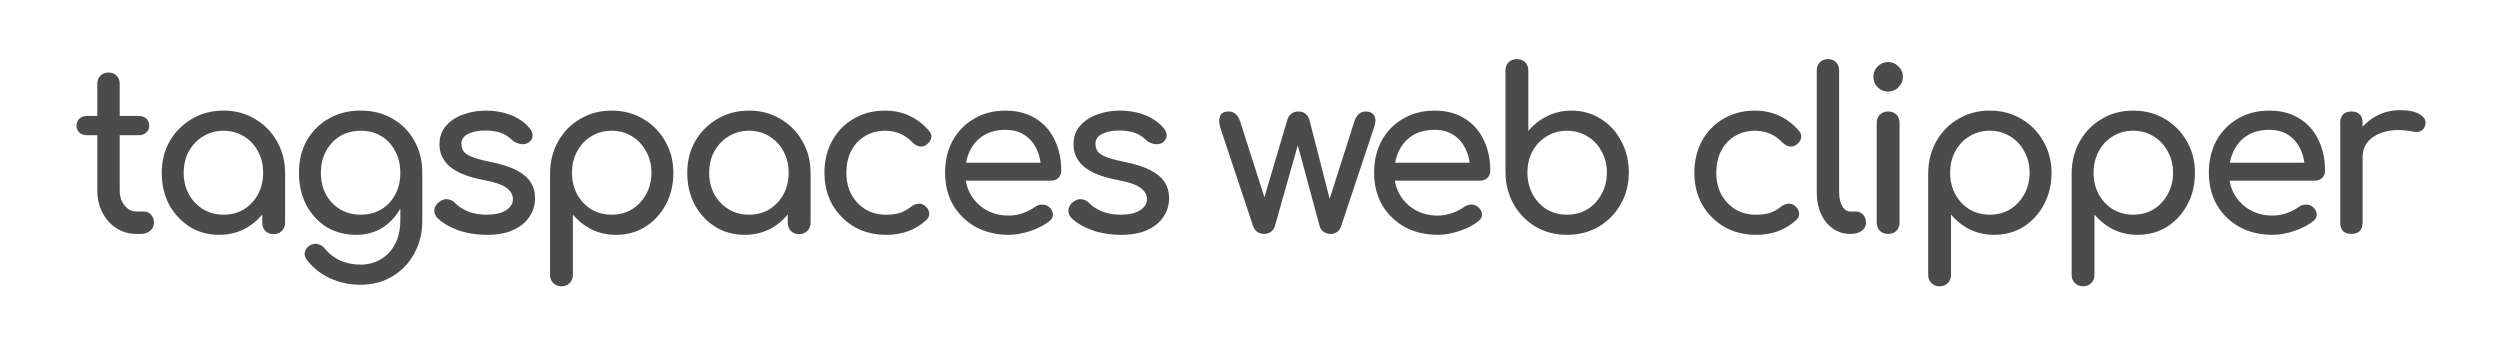
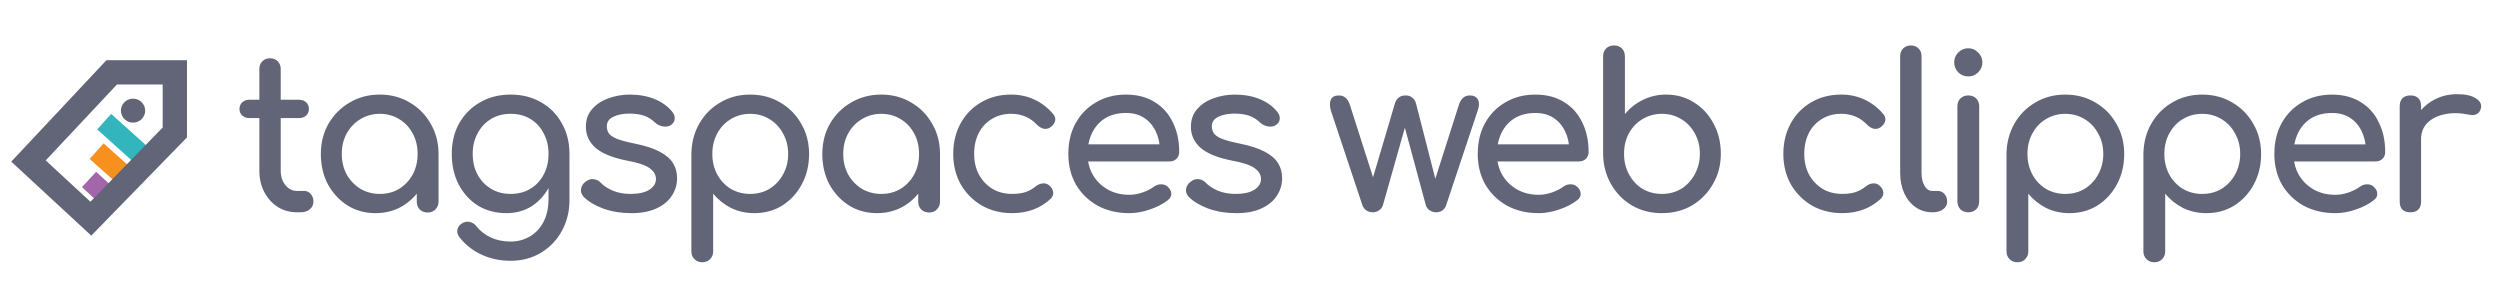
- <svg xmlns="http://www.w3.org/2000/svg" id="svg1375" version="1.1" viewBox="0 0 208 29" height="29mm" width="208mm">
-   <defs id="defs1369" />
-   <g transform="translate(0,-268)" id="layer1">
-     <g id="text5331-5-2-57-2-3" style="font-style:normal;font-weight:normal;font-size:3.175px;line-height:0%;font-family:sans-serif;letter-spacing:0px;word-spacing:0px;fill:#000000;fill-opacity:1;stroke:none;stroke-width:0.265px;stroke-linecap:butt;stroke-linejoin:miter;stroke-opacity:1" aria-label="TagSpaces Web Clipper">
-       <path style="font-weight:bold;font-size:42.667px;font-family:Comfortaa;-inkscape-font-specification:'Comfortaa Bold';letter-spacing:-2.65px;opacity:0.705;stroke-width:0.546;paint-order:markers stroke fill" d="m 11.374,287.463 q -0.931,0 -1.676,-0.466 -0.745,-0.484 -1.173,-1.304 -0.428,-0.819 -0.428,-1.844 v -8.884 q 0,-0.41 0.261,-0.67 0.261,-0.261 0.67,-0.261 0.41,0 0.67,0.261 0.261,0.261 0.261,0.67 v 8.884 q 0,0.745 0.41,1.248 0.41,0.503 1.006,0.503 h 0.633 q 0.335,0 0.559,0.261 0.242,0.261 0.242,0.671 0,0.41 -0.317,0.67 -0.298,0.261 -0.782,0.261 z m -4.135,-8.213 q -0.391,0 -0.633,-0.223 -0.242,-0.223 -0.242,-0.559 0,-0.373 0.242,-0.596 0.242,-0.224 0.633,-0.224 h 4.302 q 0.391,0 0.633,0.224 0.242,0.223 0.242,0.596 0,0.335 -0.242,0.559 -0.242,0.223 -0.633,0.223 z m 10.986,8.288 q -1.36,0 -2.44,-0.67 -1.08,-0.689 -1.713,-1.844 -0.615,-1.173 -0.615,-2.645 0,-1.471 0.67,-2.645 0.689,-1.173 1.844,-1.844 1.173,-0.689 2.626,-0.689 1.453,0 2.607,0.689 1.155,0.67 1.825,1.844 0.689,1.173 0.689,2.645 H 22.993 q 0,1.471 -0.633,2.645 -0.615,1.155 -1.695,1.844 -1.08,0.67 -2.44,0.67 z m 0.373,-1.676 q 0.95,0 1.695,-0.447 0.745,-0.466 1.173,-1.248 0.428,-0.801 0.428,-1.788 0,-1.006 -0.428,-1.788 -0.428,-0.801 -1.173,-1.248 -0.745,-0.466 -1.695,-0.466 -0.931,0 -1.695,0.466 -0.745,0.447 -1.192,1.248 -0.428,0.782 -0.428,1.788 0,0.987 0.428,1.788 0.447,0.782 1.192,1.248 0.764,0.447 1.695,0.447 z m 4.172,1.62 q -0.41,0 -0.689,-0.261 -0.261,-0.279 -0.261,-0.689 v -2.85 l 0.354,-1.974 1.546,0.67 v 4.153 q 0,0.41 -0.279,0.689 -0.261,0.261 -0.67,0.261 z m 6.87,0.056 q -1.397,0 -2.477,-0.652 -1.062,-0.67 -1.676,-1.825 -0.615,-1.173 -0.615,-2.682 0,-1.527 0.652,-2.682 0.67,-1.173 1.825,-1.825 1.155,-0.67 2.663,-0.67 1.49,0 2.645,0.67 1.155,0.652 1.807,1.825 0.67,1.155 0.67,2.682 h -1.099 q 0,1.509 -0.577,2.682 -0.559,1.155 -1.546,1.825 -0.987,0.652 -2.272,0.652 z m 0.335,4.153 q -1.322,0 -2.477,-0.521 -1.155,-0.521 -1.956,-1.527 -0.242,-0.317 -0.186,-0.652 0.075,-0.335 0.372,-0.54 0.335,-0.223 0.689,-0.149 0.372,0.075 0.596,0.372 0.503,0.633 1.266,0.987 0.764,0.354 1.732,0.354 0.894,0 1.639,-0.428 0.764,-0.428 1.211,-1.266 0.447,-0.838 0.447,-2.049 v -2.645 l 0.615,-1.639 1.211,0.391 v 4.023 q 0,1.471 -0.652,2.663 -0.652,1.211 -1.825,1.918 -1.155,0.708 -2.682,0.708 z m 0.037,-5.829 q 0.968,0 1.713,-0.447 0.745,-0.447 1.155,-1.229 0.428,-0.782 0.428,-1.806 0,-1.024 -0.428,-1.807 -0.41,-0.801 -1.155,-1.248 -0.745,-0.447 -1.713,-0.447 -0.968,0 -1.713,0.447 -0.745,0.447 -1.173,1.248 -0.428,0.782 -0.428,1.807 0,1.024 0.428,1.806 0.428,0.782 1.173,1.229 0.745,0.447 1.713,0.447 z m 10.502,1.676 q -1.304,0 -2.421,-0.391 -1.099,-0.41 -1.713,-1.024 -0.279,-0.298 -0.242,-0.67 0.056,-0.391 0.372,-0.633 0.373,-0.298 0.726,-0.242 0.372,0.037 0.633,0.317 0.317,0.354 1.006,0.67 0.708,0.298 1.564,0.298 1.08,0 1.639,-0.354 0.577,-0.354 0.596,-0.913 0.019,-0.559 -0.54,-0.968 -0.54,-0.41 -1.993,-0.67 -1.881,-0.372 -2.738,-1.117 -0.838,-0.745 -0.838,-1.825 0,-0.95 0.559,-1.564 0.559,-0.633 1.434,-0.931 0.875,-0.317 1.825,-0.317 1.229,0 2.179,0.391 0.95,0.391 1.509,1.08 0.261,0.298 0.242,0.633 -0.019,0.317 -0.317,0.54 -0.298,0.205 -0.708,0.13 -0.41,-0.075 -0.689,-0.335 -0.466,-0.447 -1.006,-0.615 -0.54,-0.168 -1.248,-0.168 -0.819,0 -1.397,0.279 -0.559,0.279 -0.559,0.819 0,0.335 0.168,0.615 0.186,0.261 0.708,0.484 0.521,0.205 1.527,0.41 1.397,0.279 2.198,0.708 0.819,0.428 1.173,1.006 0.354,0.559 0.354,1.304 0,0.857 -0.466,1.546 -0.447,0.689 -1.341,1.099 -0.875,0.41 -2.198,0.41 z m 6.2,4.284 q -0.41,0 -0.689,-0.279 -0.261,-0.261 -0.261,-0.67 v -8.493 q 0.019,-1.471 0.689,-2.645 0.67,-1.173 1.825,-1.844 1.155,-0.689 2.607,-0.689 1.471,0 2.626,0.689 1.155,0.67 1.825,1.844 0.689,1.173 0.689,2.645 0,1.471 -0.633,2.645 -0.615,1.155 -1.695,1.844 -1.08,0.67 -2.44,0.67 -1.099,0 -2.03,-0.447 -0.913,-0.466 -1.564,-1.248 v 5.029 q 0,0.41 -0.261,0.67 -0.261,0.279 -0.689,0.279 z m 4.172,-5.96 q 0.95,0 1.695,-0.447 0.745,-0.466 1.173,-1.248 0.447,-0.801 0.447,-1.788 0,-1.006 -0.447,-1.788 -0.428,-0.801 -1.173,-1.248 -0.745,-0.466 -1.695,-0.466 -0.931,0 -1.695,0.466 -0.745,0.447 -1.173,1.248 -0.428,0.782 -0.428,1.788 0,0.987 0.428,1.788 0.428,0.782 1.173,1.248 0.764,0.447 1.695,0.447 z m 11.061,1.676 q -1.36,0 -2.44,-0.67 -1.08,-0.689 -1.713,-1.844 -0.615,-1.173 -0.615,-2.645 0,-1.471 0.67,-2.645 0.689,-1.173 1.844,-1.844 1.173,-0.689 2.626,-0.689 1.453,0 2.607,0.689 1.155,0.67 1.825,1.844 0.689,1.173 0.689,2.645 h -0.726 q 0,1.471 -0.633,2.645 -0.615,1.155 -1.695,1.844 -1.08,0.67 -2.44,0.67 z m 0.372,-1.676 q 0.95,0 1.695,-0.447 0.745,-0.466 1.173,-1.248 0.428,-0.801 0.428,-1.788 0,-1.006 -0.428,-1.788 -0.428,-0.801 -1.173,-1.248 -0.745,-0.466 -1.695,-0.466 -0.931,0 -1.695,0.466 -0.745,0.447 -1.192,1.248 -0.428,0.782 -0.428,1.788 0,0.987 0.428,1.788 0.447,0.782 1.192,1.248 0.764,0.447 1.695,0.447 z m 4.172,1.62 q -0.41,0 -0.689,-0.261 -0.261,-0.279 -0.261,-0.689 v -2.85 l 0.354,-1.974 1.546,0.67 v 4.153 q 0,0.41 -0.279,0.689 -0.261,0.261 -0.67,0.261 z m 7.243,0.056 q -1.49,0 -2.663,-0.67 -1.155,-0.689 -1.825,-1.844 -0.652,-1.173 -0.652,-2.645 0,-1.509 0.652,-2.682 0.652,-1.173 1.788,-1.825 1.136,-0.67 2.607,-0.67 1.099,0 2.011,0.428 0.913,0.41 1.639,1.248 0.261,0.298 0.186,0.615 -0.075,0.317 -0.41,0.559 -0.261,0.186 -0.577,0.13 -0.317,-0.075 -0.577,-0.335 -0.913,-0.968 -2.272,-0.968 -0.95,0 -1.676,0.447 -0.726,0.428 -1.136,1.211 -0.41,0.782 -0.41,1.844 0,1.006 0.41,1.788 0.428,0.782 1.173,1.248 0.745,0.447 1.732,0.447 0.652,0 1.136,-0.149 0.503,-0.168 0.913,-0.503 0.298,-0.242 0.615,-0.261 0.317,-0.037 0.559,0.168 0.317,0.261 0.354,0.596 0.037,0.317 -0.223,0.577 -1.341,1.248 -3.352,1.248 z m 10.204,0 q -1.546,0 -2.756,-0.652 -1.192,-0.67 -1.881,-1.825 -0.67,-1.173 -0.67,-2.682 0,-1.527 0.633,-2.682 0.652,-1.173 1.788,-1.825 1.136,-0.67 2.607,-0.67 1.453,0 2.496,0.652 1.043,0.633 1.583,1.769 0.559,1.117 0.559,2.589 0,0.354 -0.242,0.596 -0.242,0.223 -0.615,0.223 H 79.933 v -1.49 h 7.45 l -0.764,0.521 q -0.019,-0.931 -0.373,-1.658 -0.354,-0.745 -1.006,-1.173 -0.652,-0.428 -1.583,-0.428 -1.062,0 -1.825,0.466 -0.745,0.466 -1.136,1.285 -0.391,0.801 -0.391,1.825 0,1.024 0.466,1.825 0.466,0.801 1.285,1.266 0.819,0.466 1.881,0.466 0.577,0 1.173,-0.205 0.615,-0.223 0.987,-0.503 0.279,-0.205 0.596,-0.205 0.335,-0.019 0.577,0.186 0.317,0.279 0.335,0.615 0.019,0.335 -0.298,0.577 -0.633,0.503 -1.583,0.819 -0.931,0.317 -1.788,0.317 z m 9.329,0 q -1.304,0 -2.421,-0.391 -1.099,-0.41 -1.713,-1.024 -0.279,-0.298 -0.242,-0.67 0.056,-0.391 0.372,-0.633 0.372,-0.298 0.726,-0.242 0.372,0.037 0.633,0.317 0.317,0.354 1.006,0.67 0.708,0.298 1.564,0.298 1.08,0 1.639,-0.354 0.577,-0.354 0.596,-0.913 0.019,-0.559 -0.54,-0.968 -0.54,-0.41 -1.993,-0.67 -1.881,-0.372 -2.738,-1.117 -0.838,-0.745 -0.838,-1.825 0,-0.95 0.559,-1.564 0.559,-0.633 1.434,-0.931 0.875,-0.317 1.825,-0.317 1.229,0 2.179,0.391 0.95,0.391 1.509,1.08 0.261,0.298 0.242,0.633 -0.019,0.317 -0.317,0.54 -0.298,0.205 -0.708,0.13 -0.41,-0.075 -0.689,-0.335 -0.466,-0.447 -1.006,-0.615 -0.54,-0.168 -1.248,-0.168 -0.819,0 -1.397,0.279 -0.559,0.279 -0.559,0.819 0,0.335 0.168,0.615 0.186,0.261 0.708,0.484 0.521,0.205 1.527,0.41 1.397,0.279 2.198,0.708 0.819,0.428 1.173,1.006 0.354,0.559 0.354,1.304 0,0.857 -0.466,1.546 -0.447,0.689 -1.341,1.099 -0.875,0.41 -2.198,0.41 z m 11.897,-0.075 q -0.298,0 -0.559,-0.168 -0.242,-0.186 -0.335,-0.447 l -2.756,-8.269 q -0.149,-0.577 0,-0.931 0.168,-0.372 0.708,-0.372 0.354,0 0.577,0.205 0.242,0.186 0.391,0.652 l 2.347,7.338 h -0.652 l 2.216,-7.487 q 0.093,-0.317 0.317,-0.503 0.223,-0.205 0.615,-0.205 0.373,0 0.596,0.205 0.242,0.186 0.317,0.503 l 1.807,7.04 h -0.279 l 2.198,-6.891 q 0.261,-0.857 0.968,-0.857 0.521,0 0.708,0.372 0.186,0.354 -0.019,0.931 l -2.756,8.269 q -0.074,0.261 -0.317,0.447 -0.242,0.168 -0.559,0.168 -0.298,0 -0.559,-0.168 -0.261,-0.186 -0.335,-0.447 l -1.918,-7.096 h 0.186 l -2.011,7.096 q -0.075,0.261 -0.335,0.447 -0.242,0.168 -0.559,0.168 z m 14.469,0.075 q -1.546,0 -2.756,-0.652 -1.192,-0.67 -1.881,-1.825 -0.67,-1.173 -0.67,-2.682 0,-1.527 0.633,-2.682 0.652,-1.173 1.788,-1.825 1.136,-0.67 2.607,-0.67 1.453,0 2.496,0.652 1.043,0.633 1.583,1.769 0.559,1.117 0.559,2.589 0,0.354 -0.242,0.596 -0.242,0.223 -0.615,0.223 h -7.506 v -1.49 h 7.45 l -0.764,0.521 q -0.019,-0.931 -0.372,-1.658 -0.354,-0.745 -1.006,-1.173 -0.652,-0.428 -1.583,-0.428 -1.062,0 -1.825,0.466 -0.745,0.466 -1.136,1.285 -0.391,0.801 -0.391,1.825 0,1.024 0.466,1.825 0.466,0.801 1.285,1.266 0.819,0.466 1.881,0.466 0.577,0 1.173,-0.205 0.615,-0.223 0.987,-0.503 0.279,-0.205 0.596,-0.205 0.335,-0.019 0.577,0.186 0.317,0.279 0.335,0.615 0.019,0.335 -0.298,0.577 -0.633,0.503 -1.583,0.819 -0.931,0.317 -1.788,0.317 z m 10.744,0 q -1.453,0 -2.607,-0.67 -1.155,-0.689 -1.825,-1.862 -0.67,-1.173 -0.689,-2.645 v -8.493 q 0,-0.428 0.261,-0.689 0.279,-0.261 0.689,-0.261 0.428,0 0.689,0.261 0.261,0.261 0.261,0.689 v 5.029 q 0.652,-0.782 1.564,-1.229 0.931,-0.466 2.03,-0.466 1.36,0 2.44,0.689 1.08,0.67 1.695,1.844 0.633,1.155 0.633,2.626 0,1.471 -0.689,2.645 -0.67,1.173 -1.825,1.862 -1.155,0.67 -2.626,0.67 z m 0,-1.676 q 0.95,0 1.695,-0.447 0.745,-0.466 1.173,-1.266 0.447,-0.801 0.447,-1.788 0,-1.006 -0.447,-1.788 -0.428,-0.782 -1.173,-1.229 -0.745,-0.466 -1.695,-0.466 -0.931,0 -1.695,0.466 -0.745,0.447 -1.173,1.229 -0.428,0.782 -0.428,1.788 0,0.987 0.428,1.788 0.428,0.801 1.173,1.266 0.764,0.447 1.695,0.447 z m 15.733,1.676 q -1.49,0 -2.663,-0.67 -1.155,-0.689 -1.825,-1.844 -0.652,-1.173 -0.652,-2.645 0,-1.509 0.652,-2.682 0.652,-1.173 1.788,-1.825 1.136,-0.67 2.607,-0.67 1.099,0 2.011,0.428 0.913,0.41 1.639,1.248 0.261,0.298 0.186,0.615 -0.075,0.317 -0.41,0.559 -0.261,0.186 -0.577,0.13 -0.317,-0.075 -0.577,-0.335 -0.913,-0.968 -2.272,-0.968 -0.95,0 -1.676,0.447 -0.726,0.428 -1.136,1.211 -0.41,0.782 -0.41,1.844 0,1.006 0.41,1.788 0.428,0.782 1.173,1.248 0.745,0.447 1.732,0.447 0.652,0 1.136,-0.149 0.503,-0.168 0.913,-0.503 0.298,-0.242 0.615,-0.261 0.317,-0.037 0.559,0.168 0.317,0.261 0.354,0.596 0.037,0.317 -0.224,0.577 -1.341,1.248 -3.352,1.248 z m 7.839,-0.075 q -0.819,0 -1.453,-0.447 -0.633,-0.447 -0.987,-1.211 -0.354,-0.782 -0.354,-1.788 v -10.169 q 0,-0.41 0.261,-0.67 0.261,-0.261 0.67,-0.261 0.41,0 0.67,0.261 0.261,0.261 0.261,0.67 v 10.169 q 0,0.689 0.261,1.136 0.261,0.447 0.67,0.447 h 0.466 q 0.372,0 0.596,0.261 0.242,0.261 0.242,0.671 0,0.41 -0.354,0.67 -0.354,0.261 -0.913,0.261 z m 3.145,0 q -0.41,0 -0.689,-0.261 -0.261,-0.279 -0.261,-0.689 v -8.288 q 0,-0.428 0.261,-0.689 0.279,-0.261 0.689,-0.261 0.428,0 0.689,0.261 0.261,0.261 0.261,0.689 v 8.288 q 0,0.41 -0.261,0.689 -0.261,0.261 -0.689,0.261 z m 0,-11.845 q -0.503,0 -0.875,-0.354 -0.354,-0.372 -0.354,-0.875 0,-0.503 0.354,-0.857 0.373,-0.372 0.875,-0.372 0.503,0 0.857,0.372 0.373,0.354 0.373,0.857 0,0.503 -0.373,0.875 -0.354,0.354 -0.857,0.354 z m 4.281,16.203 q -0.41,0 -0.689,-0.279 -0.261,-0.261 -0.261,-0.67 v -8.493 q 0.019,-1.471 0.689,-2.645 0.67,-1.173 1.825,-1.844 1.155,-0.689 2.607,-0.689 1.471,0 2.626,0.689 1.155,0.67 1.825,1.844 0.689,1.173 0.689,2.645 0,1.471 -0.633,2.645 -0.615,1.155 -1.695,1.844 -1.08,0.67 -2.44,0.67 -1.099,0 -2.03,-0.447 -0.913,-0.466 -1.564,-1.248 v 5.029 q 0,0.41 -0.261,0.67 -0.261,0.279 -0.689,0.279 z m 4.172,-5.96 q 0.95,0 1.695,-0.447 0.745,-0.466 1.173,-1.248 0.447,-0.801 0.447,-1.788 0,-1.006 -0.447,-1.788 -0.428,-0.801 -1.173,-1.248 -0.745,-0.466 -1.695,-0.466 -0.931,0 -1.695,0.466 -0.745,0.447 -1.173,1.248 -0.428,0.782 -0.428,1.788 0,0.987 0.428,1.788 0.428,0.782 1.173,1.248 0.764,0.447 1.695,0.447 z m 7.764,5.96 q -0.41,0 -0.689,-0.279 -0.261,-0.261 -0.261,-0.67 v -8.493 q 0.019,-1.471 0.689,-2.645 0.67,-1.173 1.825,-1.844 1.155,-0.689 2.607,-0.689 1.471,0 2.626,0.689 1.155,0.67 1.825,1.844 0.689,1.173 0.689,2.645 0,1.471 -0.633,2.645 -0.615,1.155 -1.695,1.844 -1.08,0.67 -2.44,0.67 -1.099,0 -2.03,-0.447 -0.913,-0.466 -1.564,-1.248 v 5.029 q 0,0.41 -0.261,0.67 -0.261,0.279 -0.689,0.279 z m 4.172,-5.96 q 0.95,0 1.695,-0.447 0.745,-0.466 1.173,-1.248 0.447,-0.801 0.447,-1.788 0,-1.006 -0.447,-1.788 -0.428,-0.801 -1.173,-1.248 -0.745,-0.466 -1.695,-0.466 -0.931,0 -1.695,0.466 -0.745,0.447 -1.173,1.248 -0.428,0.782 -0.428,1.788 0,0.987 0.428,1.788 0.428,0.782 1.173,1.248 0.764,0.447 1.695,0.447 z m 11.601,1.676 q -1.546,0 -2.756,-0.652 -1.192,-0.67 -1.881,-1.825 -0.67,-1.173 -0.67,-2.682 0,-1.527 0.633,-2.682 0.652,-1.173 1.788,-1.825 1.136,-0.67 2.607,-0.67 1.453,0 2.496,0.652 1.043,0.633 1.583,1.769 0.559,1.117 0.559,2.589 0,0.354 -0.242,0.596 -0.242,0.223 -0.615,0.223 h -7.506 v -1.49 h 7.45 l -0.764,0.521 q -0.019,-0.931 -0.372,-1.658 -0.354,-0.745 -1.006,-1.173 -0.652,-0.428 -1.583,-0.428 -1.062,0 -1.825,0.466 -0.745,0.466 -1.136,1.285 -0.391,0.801 -0.391,1.825 0,1.024 0.466,1.825 0.466,0.801 1.285,1.266 0.819,0.466 1.881,0.466 0.577,0 1.173,-0.205 0.615,-0.223 0.987,-0.503 0.279,-0.205 0.596,-0.205 0.335,-0.019 0.577,0.186 0.317,0.279 0.335,0.615 0.019,0.335 -0.298,0.577 -0.633,0.503 -1.583,0.819 -0.931,0.317 -1.788,0.317 z m 6.535,-6.444 q 0,-1.117 0.54,-1.993 0.559,-0.894 1.49,-1.415 0.931,-0.521 2.049,-0.521 1.117,0 1.658,0.372 0.559,0.354 0.428,0.857 -0.056,0.261 -0.224,0.41 -0.149,0.13 -0.354,0.168 -0.205,0.037 -0.447,-0.019 -1.192,-0.242 -2.142,-0.037 -0.95,0.205 -1.509,0.764 -0.54,0.559 -0.54,1.415 z m 0.019,6.369 q -0.447,0 -0.689,-0.223 -0.242,-0.242 -0.242,-0.708 v -8.325 q 0,-0.447 0.242,-0.689 0.242,-0.242 0.689,-0.242 0.466,0 0.689,0.242 0.242,0.223 0.242,0.689 v 8.325 q 0,0.447 -0.242,0.689 -0.223,0.242 -0.689,0.242 z" id="text2" aria-label="tagspaces web clipper" />
+ <svg xmlns="http://www.w3.org/2000/svg" width="278mm" height="34mm" version="1.1" viewBox="0 0 278 34" id="svg44" xml:space="preserve">
+   <defs id="defs48" />
+   <ellipse cx="14.795" cy="12.304" rx="1.35" ry="1.334" fill="#616577" id="ellipse2" style="stroke-width:0.87" />
+   <g id="g14" transform="matrix(0.8695367,0,0,0.8695367,-1.201225,0.9168943)">
+     <g stroke-width="2.674" id="g10">
+       <path d="M 15.219,24.158 12.77,21.893" fill="none" stroke="#a466aa" id="path4" />
+       <path d="M 19.601,18.905 14.704,14.501" fill="#f7901e" stroke="#33b5be" id="path6" />
+       <path d="M 17.474,21.611 13.736,18.277" fill="#616577" stroke="#f7901e" id="path8" />
+     </g>
+     <path d="m 15.667,8.195 h 8.072 v 7.689 l -10.741,11.026 -7.974,-7.372 z" fill="none" stroke="#616577" stroke-width="3.107" id="path12" />
+   </g>
+   <g fill="#616577" stroke-width="0.265px" aria-label="TagSpaces Docs" id="g42" transform="matrix(1.119809,0,0,1.119809,-0.3378464,-3.905977)">
+     <g transform="matrix(0.8930093,0,0,0.8930093,16.8718,-232.9347)" id="layer1" style="fill:#616577;fill-opacity:1;stroke:none;stroke-opacity:1">
+       <g id="text5331-5-2-57-2-3" style="font-style:normal;font-weight:normal;font-size:3.175px;line-height:0%;font-family:sans-serif;letter-spacing:0px;word-spacing:0px;fill:#616577;fill-opacity:1;stroke:none;stroke-width:0.265px;stroke-linecap:butt;stroke-linejoin:miter;stroke-opacity:1" aria-label="TagSpaces Web Clipper">
+         <path style="font-weight:bold;font-size:42.667px;font-family:Comfortaa;-inkscape-font-specification:'Comfortaa Bold';letter-spacing:-2.65px;opacity:1;fill:#616577;fill-opacity:1;fill-rule:nonzero;stroke:none;stroke-width:0.696;stroke-opacity:1;paint-order:markers stroke fill" d="m 14.465,288.355 q -1.188,0 -2.138,-0.594 -0.95,-0.618 -1.496,-1.663 -0.546,-1.045 -0.546,-2.352 v -11.33 q 0,-0.523 0.333,-0.855 0.333,-0.333 0.855,-0.333 0.523,0 0.855,0.333 0.333,0.333 0.333,0.855 v 11.33 q 0,0.95 0.523,1.592 0.523,0.641 1.283,0.641 h 0.808 q 0.428,0 0.713,0.333 0.309,0.333 0.309,0.855 0,0.523 -0.404,0.855 -0.38,0.333 -0.998,0.333 z M 9.192,277.88 q -0.499,0 -0.808,-0.285 -0.309,-0.285 -0.309,-0.713 0,-0.475 0.309,-0.76 0.309,-0.285 0.808,-0.285 h 5.487 q 0.499,0 0.808,0.285 0.309,0.285 0.309,0.76 0,0.428 -0.309,0.713 -0.309,0.285 -0.808,0.285 z m 14.012,10.57 q -1.734,0 -3.112,-0.855 -1.378,-0.879 -2.185,-2.352 -0.784,-1.496 -0.784,-3.373 0,-1.877 0.855,-3.373 0.879,-1.496 2.352,-2.352 1.496,-0.879 3.349,-0.879 1.853,0 3.325,0.879 1.473,0.855 2.328,2.352 0.879,1.496 0.879,3.373 h -0.926 q 0,1.876 -0.808,3.373 -0.784,1.473 -2.162,2.352 -1.378,0.855 -3.112,0.855 z m 0.475,-2.138 q 1.211,0 2.162,-0.57 0.95,-0.594 1.497,-1.591 0.546,-1.021 0.546,-2.28 0,-1.283 -0.546,-2.28 -0.546,-1.021 -1.497,-1.591 -0.95,-0.594 -2.162,-0.594 -1.188,0 -2.162,0.594 -0.95,0.57 -1.52,1.591 -0.546,0.998 -0.546,2.28 0,1.259 0.546,2.28 0.57,0.998 1.52,1.591 0.974,0.57 2.162,0.57 z m 5.321,2.067 q -0.523,0 -0.879,-0.333 -0.333,-0.356 -0.333,-0.879 v -3.634 l 0.451,-2.518 1.972,0.855 v 5.297 q 0,0.523 -0.356,0.879 -0.333,0.333 -0.855,0.333 z m 8.762,0.071 q -1.782,0 -3.159,-0.831 -1.354,-0.855 -2.138,-2.328 -0.784,-1.496 -0.784,-3.421 0,-1.948 0.831,-3.421 0.855,-1.496 2.328,-2.328 1.473,-0.855 3.397,-0.855 1.9,0 3.373,0.855 1.473,0.831 2.304,2.328 0.855,1.473 0.855,3.421 h -1.401 q 0,1.924 -0.736,3.421 -0.713,1.473 -1.972,2.328 -1.259,0.831 -2.898,0.831 z m 0.428,5.297 q -1.686,0 -3.159,-0.665 -1.473,-0.665 -2.494,-1.948 -0.309,-0.404 -0.238,-0.831 0.095,-0.428 0.475,-0.689 0.428,-0.285 0.879,-0.19 0.475,0.095 0.76,0.475 0.641,0.808 1.615,1.259 0.974,0.451 2.209,0.451 1.14,0 2.09,-0.546 0.974,-0.546 1.544,-1.615 0.57,-1.069 0.57,-2.613 v -3.373 l 0.784,-2.09 1.544,0.499 v 5.131 q 0,1.877 -0.831,3.397 -0.831,1.544 -2.328,2.447 -1.473,0.903 -3.421,0.903 z m 0.047,-7.435 q 1.235,0 2.185,-0.57 0.95,-0.57 1.473,-1.568 0.546,-0.998 0.546,-2.304 0,-1.306 -0.546,-2.304 -0.523,-1.021 -1.473,-1.592 -0.95,-0.57 -2.185,-0.57 -1.235,0 -2.185,0.57 -0.95,0.57 -1.496,1.592 -0.546,0.998 -0.546,2.304 0,1.306 0.546,2.304 0.546,0.998 1.496,1.568 0.95,0.57 2.185,0.57 z m 13.394,2.138 q -1.663,0 -3.088,-0.499 -1.401,-0.523 -2.185,-1.306 -0.356,-0.38 -0.309,-0.855 0.071,-0.499 0.475,-0.808 0.475,-0.38 0.926,-0.309 0.475,0.047 0.808,0.404 0.404,0.451 1.283,0.855 0.903,0.38 1.995,0.38 1.378,0 2.09,-0.451 0.736,-0.451 0.76,-1.164 0.024,-0.713 -0.689,-1.235 -0.689,-0.523 -2.542,-0.855 -2.399,-0.475 -3.492,-1.425 -1.069,-0.95 -1.069,-2.328 0,-1.211 0.713,-1.995 0.713,-0.808 1.829,-1.188 1.116,-0.404 2.328,-0.404 1.568,0 2.779,0.499 1.211,0.499 1.924,1.378 0.333,0.38 0.309,0.808 -0.024,0.404 -0.404,0.689 -0.38,0.261 -0.903,0.166 -0.523,-0.095 -0.879,-0.428 -0.594,-0.57 -1.283,-0.784 -0.689,-0.214 -1.591,-0.214 -1.045,0 -1.782,0.356 -0.713,0.356 -0.713,1.045 0,0.428 0.214,0.784 0.238,0.333 0.903,0.618 0.665,0.261 1.948,0.523 1.782,0.356 2.803,0.903 1.045,0.546 1.496,1.283 0.451,0.713 0.451,1.663 0,1.093 -0.594,1.972 -0.57,0.879 -1.71,1.401 -1.116,0.523 -2.803,0.523 z m 7.907,5.463 q -0.523,0 -0.879,-0.356 -0.333,-0.333 -0.333,-0.855 v -10.832 q 0.024,-1.877 0.879,-3.373 0.855,-1.496 2.328,-2.352 1.473,-0.879 3.325,-0.879 1.877,0 3.349,0.879 1.473,0.855 2.328,2.352 0.879,1.496 0.879,3.373 0,1.876 -0.808,3.373 -0.784,1.473 -2.162,2.352 -1.378,0.855 -3.112,0.855 -1.401,0 -2.589,-0.57 -1.164,-0.594 -1.995,-1.592 v 6.413 q 0,0.523 -0.333,0.855 -0.333,0.356 -0.879,0.356 z m 5.321,-7.601 q 1.211,0 2.162,-0.57 0.95,-0.594 1.496,-1.591 0.57,-1.021 0.57,-2.28 0,-1.283 -0.57,-2.28 -0.546,-1.021 -1.496,-1.591 -0.95,-0.594 -2.162,-0.594 -1.188,0 -2.162,0.594 -0.95,0.57 -1.496,1.591 -0.546,0.998 -0.546,2.28 0,1.259 0.546,2.28 0.546,0.998 1.496,1.591 0.974,0.57 2.162,0.57 z m 14.107,2.138 q -1.734,0 -3.112,-0.855 -1.378,-0.879 -2.185,-2.352 -0.784,-1.496 -0.784,-3.373 0,-1.877 0.855,-3.373 0.879,-1.496 2.352,-2.352 1.496,-0.879 3.349,-0.879 1.853,0 3.325,0.879 1.473,0.855 2.328,2.352 0.879,1.496 0.879,3.373 h -0.926 q 0,1.876 -0.808,3.373 -0.784,1.473 -2.162,2.352 -1.378,0.855 -3.112,0.855 z m 0.475,-2.138 q 1.211,0 2.162,-0.57 0.95,-0.594 1.496,-1.591 0.546,-1.021 0.546,-2.28 0,-1.283 -0.546,-2.28 -0.546,-1.021 -1.496,-1.591 -0.95,-0.594 -2.162,-0.594 -1.188,0 -2.162,0.594 -0.95,0.57 -1.52,1.591 -0.546,0.998 -0.546,2.28 0,1.259 0.546,2.28 0.57,0.998 1.52,1.591 0.974,0.57 2.162,0.57 z m 5.321,2.067 q -0.523,0 -0.879,-0.333 -0.333,-0.356 -0.333,-0.879 v -3.634 l 0.451,-2.518 1.972,0.855 v 5.297 q 0,0.523 -0.356,0.879 -0.333,0.333 -0.855,0.333 z m 9.238,0.071 q -1.9,0 -3.397,-0.855 -1.473,-0.879 -2.328,-2.352 -0.831,-1.496 -0.831,-3.373 0,-1.924 0.831,-3.421 0.831,-1.496 2.28,-2.328 1.449,-0.855 3.326,-0.855 1.401,0 2.565,0.546 1.164,0.523 2.09,1.591 0.333,0.38 0.238,0.784 -0.095,0.404 -0.523,0.713 -0.333,0.238 -0.736,0.166 -0.404,-0.095 -0.736,-0.428 -1.164,-1.235 -2.898,-1.235 -1.211,0 -2.138,0.57 -0.926,0.546 -1.449,1.544 -0.523,0.998 -0.523,2.352 0,1.283 0.523,2.28 0.546,0.998 1.496,1.591 0.95,0.57 2.209,0.57 0.831,0 1.449,-0.19 0.641,-0.214 1.164,-0.641 0.38,-0.309 0.784,-0.333 0.404,-0.047 0.713,0.214 0.404,0.333 0.451,0.76 0.047,0.404 -0.285,0.736 -1.71,1.592 -4.276,1.592 z m 13.014,0 q -1.972,0 -3.516,-0.831 -1.52,-0.855 -2.399,-2.328 -0.855,-1.496 -0.855,-3.421 0,-1.948 0.808,-3.421 0.831,-1.496 2.28,-2.328 1.449,-0.855 3.326,-0.855 1.853,0 3.183,0.831 1.33,0.808 2.019,2.257 0.713,1.425 0.713,3.302 0,0.451 -0.309,0.76 -0.309,0.285 -0.784,0.285 h -9.573 v -1.9 h 9.501 l -0.974,0.665 q -0.024,-1.188 -0.475,-2.114 -0.451,-0.95 -1.283,-1.496 -0.831,-0.546 -2.019,-0.546 -1.354,0 -2.328,0.594 -0.95,0.594 -1.449,1.639 -0.499,1.021 -0.499,2.328 0,1.306 0.594,2.328 0.594,1.021 1.639,1.615 1.045,0.594 2.399,0.594 0.736,0 1.496,-0.261 0.784,-0.285 1.259,-0.641 0.356,-0.261 0.76,-0.261 0.428,-0.024 0.736,0.238 0.404,0.356 0.428,0.784 0.024,0.428 -0.38,0.736 -0.808,0.641 -2.019,1.045 -1.188,0.404 -2.28,0.404 z m 11.898,0 q -1.663,0 -3.088,-0.499 -1.401,-0.523 -2.185,-1.306 -0.356,-0.38 -0.309,-0.855 0.071,-0.499 0.475,-0.808 0.475,-0.38 0.926,-0.309 0.475,0.047 0.808,0.404 0.404,0.451 1.283,0.855 0.903,0.38 1.995,0.38 1.378,0 2.09,-0.451 0.736,-0.451 0.76,-1.164 0.024,-0.713 -0.689,-1.235 -0.689,-0.523 -2.542,-0.855 -2.399,-0.475 -3.492,-1.425 -1.069,-0.95 -1.069,-2.328 0,-1.211 0.713,-1.995 0.713,-0.808 1.829,-1.188 1.116,-0.404 2.328,-0.404 1.568,0 2.779,0.499 1.211,0.499 1.924,1.378 0.333,0.38 0.309,0.808 -0.024,0.404 -0.404,0.689 -0.38,0.261 -0.903,0.166 -0.523,-0.095 -0.879,-0.428 -0.594,-0.57 -1.283,-0.784 -0.689,-0.214 -1.592,-0.214 -1.045,0 -1.782,0.356 -0.713,0.356 -0.713,1.045 0,0.428 0.214,0.784 0.238,0.333 0.903,0.618 0.665,0.261 1.948,0.523 1.782,0.356 2.803,0.903 1.045,0.546 1.496,1.283 0.451,0.713 0.451,1.663 0,1.093 -0.594,1.972 -0.57,0.879 -1.71,1.401 -1.116,0.523 -2.803,0.523 z m 15.173,-0.095 q -0.38,0 -0.713,-0.214 -0.309,-0.238 -0.428,-0.57 l -3.516,-10.547 q -0.19,-0.736 0,-1.188 0.214,-0.475 0.903,-0.475 0.451,0 0.736,0.261 0.309,0.238 0.499,0.831 l 2.993,9.359 h -0.831 l 2.827,-9.549 q 0.119,-0.404 0.404,-0.641 0.285,-0.261 0.784,-0.261 0.475,0 0.76,0.261 0.309,0.238 0.404,0.641 l 2.304,8.979 h -0.356 l 2.803,-8.789 q 0.333,-1.093 1.235,-1.093 0.665,0 0.903,0.475 0.237,0.451 -0.024,1.188 l -3.516,10.547 q -0.095,0.333 -0.404,0.57 -0.309,0.214 -0.713,0.214 -0.38,0 -0.713,-0.214 -0.333,-0.238 -0.428,-0.57 l -2.447,-9.05 h 0.238 l -2.565,9.05 q -0.095,0.333 -0.428,0.57 -0.309,0.214 -0.713,0.214 z m 18.454,0.095 q -1.972,0 -3.516,-0.831 -1.52,-0.855 -2.399,-2.328 -0.855,-1.496 -0.855,-3.421 0,-1.948 0.808,-3.421 0.831,-1.496 2.28,-2.328 1.449,-0.855 3.326,-0.855 1.853,0 3.183,0.831 1.33,0.808 2.019,2.257 0.713,1.425 0.713,3.302 0,0.451 -0.309,0.76 -0.309,0.285 -0.784,0.285 h -9.573 v -1.9 h 9.501 l -0.974,0.665 q -0.024,-1.188 -0.475,-2.114 -0.451,-0.95 -1.283,-1.496 -0.831,-0.546 -2.019,-0.546 -1.354,0 -2.328,0.594 -0.95,0.594 -1.449,1.639 -0.499,1.021 -0.499,2.328 0,1.306 0.594,2.328 0.594,1.021 1.639,1.615 1.045,0.594 2.399,0.594 0.736,0 1.496,-0.261 0.784,-0.285 1.259,-0.641 0.356,-0.261 0.76,-0.261 0.428,-0.024 0.736,0.238 0.404,0.356 0.428,0.784 0.024,0.428 -0.38,0.736 -0.808,0.641 -2.019,1.045 -1.188,0.404 -2.28,0.404 z m 13.703,0 q -1.853,0 -3.325,-0.855 -1.473,-0.879 -2.328,-2.375 -0.855,-1.496 -0.879,-3.373 v -10.832 q 0,-0.546 0.333,-0.879 0.356,-0.333 0.879,-0.333 0.546,0 0.879,0.333 0.333,0.333 0.333,0.879 v 6.413 q 0.831,-0.998 1.995,-1.568 1.188,-0.594 2.589,-0.594 1.734,0 3.112,0.879 1.378,0.855 2.162,2.352 0.808,1.473 0.808,3.349 0,1.877 -0.879,3.373 -0.855,1.496 -2.328,2.375 -1.473,0.855 -3.349,0.855 z m 0,-2.138 q 1.211,0 2.162,-0.57 0.95,-0.594 1.496,-1.615 0.57,-1.021 0.57,-2.28 0,-1.283 -0.57,-2.28 -0.546,-0.998 -1.496,-1.568 -0.95,-0.594 -2.162,-0.594 -1.188,0 -2.162,0.594 -0.95,0.57 -1.496,1.568 -0.546,0.998 -0.546,2.28 0,1.259 0.546,2.28 0.546,1.021 1.496,1.615 0.974,0.57 2.162,0.57 z m 20.067,2.138 q -1.9,0 -3.397,-0.855 -1.473,-0.879 -2.328,-2.352 -0.831,-1.496 -0.831,-3.373 0,-1.924 0.831,-3.421 0.831,-1.496 2.28,-2.328 1.449,-0.855 3.326,-0.855 1.401,0 2.565,0.546 1.164,0.523 2.09,1.591 0.333,0.38 0.238,0.784 -0.095,0.404 -0.523,0.713 -0.333,0.238 -0.736,0.166 -0.404,-0.095 -0.736,-0.428 -1.164,-1.235 -2.898,-1.235 -1.211,0 -2.138,0.57 -0.926,0.546 -1.449,1.544 -0.523,0.998 -0.523,2.352 0,1.283 0.523,2.28 0.546,0.998 1.496,1.591 0.95,0.57 2.209,0.57 0.831,0 1.449,-0.19 0.641,-0.214 1.164,-0.641 0.38,-0.309 0.784,-0.333 0.404,-0.047 0.713,0.214 0.404,0.333 0.451,0.76 0.047,0.404 -0.285,0.736 -1.71,1.592 -4.276,1.592 z m 9.998,-0.095 q -1.045,0 -1.853,-0.57 -0.808,-0.57 -1.259,-1.544 -0.451,-0.998 -0.451,-2.28 v -12.969 q 0,-0.523 0.333,-0.855 0.333,-0.333 0.855,-0.333 0.523,0 0.855,0.333 0.333,0.333 0.333,0.855 v 12.969 q 0,0.879 0.333,1.449 0.333,0.57 0.855,0.57 h 0.594 q 0.475,0 0.76,0.333 0.309,0.333 0.309,0.855 0,0.523 -0.451,0.855 -0.451,0.333 -1.164,0.333 z m 4.012,0 q -0.523,0 -0.879,-0.333 -0.333,-0.356 -0.333,-0.879 v -10.57 q 0,-0.546 0.333,-0.879 0.356,-0.333 0.879,-0.333 0.546,0 0.879,0.333 0.333,0.333 0.333,0.879 v 10.57 q 0,0.523 -0.333,0.879 -0.333,0.333 -0.879,0.333 z m 0,-15.107 q -0.641,0 -1.116,-0.451 -0.451,-0.475 -0.451,-1.116 0,-0.641 0.451,-1.093 0.475,-0.475 1.116,-0.475 0.641,0 1.093,0.475 0.475,0.451 0.475,1.093 0,0.641 -0.475,1.116 -0.451,0.451 -1.093,0.451 z m 5.461,20.666 q -0.523,0 -0.879,-0.356 -0.333,-0.333 -0.333,-0.855 v -10.832 q 0.024,-1.877 0.879,-3.373 0.855,-1.496 2.328,-2.352 1.473,-0.879 3.326,-0.879 1.877,0 3.349,0.879 1.473,0.855 2.328,2.352 0.879,1.496 0.879,3.373 0,1.876 -0.808,3.373 -0.784,1.473 -2.162,2.352 -1.378,0.855 -3.112,0.855 -1.401,0 -2.589,-0.57 -1.164,-0.594 -1.995,-1.592 v 6.413 q 0,0.523 -0.333,0.855 -0.333,0.356 -0.879,0.356 z m 5.321,-7.601 q 1.211,0 2.162,-0.57 0.95,-0.594 1.496,-1.591 0.57,-1.021 0.57,-2.28 0,-1.283 -0.57,-2.28 -0.546,-1.021 -1.496,-1.591 -0.95,-0.594 -2.162,-0.594 -1.188,0 -2.162,0.594 -0.95,0.57 -1.496,1.591 -0.546,0.998 -0.546,2.28 0,1.259 0.546,2.28 0.546,0.998 1.496,1.591 0.974,0.57 2.162,0.57 z m 9.903,7.601 q -0.523,0 -0.879,-0.356 -0.333,-0.333 -0.333,-0.855 v -10.832 q 0.024,-1.877 0.879,-3.373 0.855,-1.496 2.328,-2.352 1.473,-0.879 3.325,-0.879 1.877,0 3.349,0.879 1.473,0.855 2.328,2.352 0.879,1.496 0.879,3.373 0,1.876 -0.808,3.373 -0.784,1.473 -2.162,2.352 -1.378,0.855 -3.112,0.855 -1.401,0 -2.589,-0.57 -1.164,-0.594 -1.995,-1.592 v 6.413 q 0,0.523 -0.333,0.855 -0.333,0.356 -0.879,0.356 z m 5.321,-7.601 q 1.211,0 2.162,-0.57 0.95,-0.594 1.496,-1.591 0.57,-1.021 0.57,-2.28 0,-1.283 -0.57,-2.28 -0.546,-1.021 -1.496,-1.591 -0.95,-0.594 -2.162,-0.594 -1.188,0 -2.162,0.594 -0.95,0.57 -1.496,1.591 -0.546,0.998 -0.546,2.28 0,1.259 0.546,2.28 0.546,0.998 1.496,1.591 0.974,0.57 2.162,0.57 z m 14.796,2.138 q -1.972,0 -3.516,-0.831 -1.52,-0.855 -2.399,-2.328 -0.855,-1.496 -0.855,-3.42 0,-1.948 0.808,-3.421 0.831,-1.496 2.28,-2.328 1.449,-0.855 3.326,-0.855 1.853,0 3.183,0.831 1.33,0.808 2.019,2.257 0.713,1.425 0.713,3.302 0,0.451 -0.309,0.76 -0.309,0.285 -0.784,0.285 h -9.573 v -1.9 h 9.501 l -0.974,0.665 q -0.024,-1.188 -0.475,-2.114 -0.451,-0.95 -1.283,-1.496 -0.831,-0.546 -2.019,-0.546 -1.354,0 -2.328,0.594 -0.95,0.594 -1.449,1.639 -0.499,1.021 -0.499,2.328 0,1.306 0.594,2.328 0.594,1.021 1.639,1.615 1.045,0.594 2.399,0.594 0.736,0 1.496,-0.261 0.784,-0.285 1.259,-0.641 0.356,-0.261 0.76,-0.261 0.428,-0.024 0.736,0.238 0.404,0.356 0.428,0.784 0.024,0.428 -0.38,0.736 -0.808,0.641 -2.019,1.045 -1.188,0.404 -2.28,0.404 z m 8.335,-8.219 q 0,-1.425 0.689,-2.542 0.713,-1.14 1.9,-1.805 1.188,-0.665 2.613,-0.665 1.425,0 2.114,0.475 0.713,0.451 0.546,1.093 -0.071,0.333 -0.285,0.523 -0.19,0.166 -0.451,0.214 -0.261,0.047 -0.57,-0.024 -1.52,-0.309 -2.732,-0.047 -1.211,0.261 -1.924,0.974 -0.689,0.713 -0.689,1.805 z m 0.024,8.124 q -0.57,0 -0.879,-0.285 -0.309,-0.309 -0.309,-0.903 v -10.618 q 0,-0.57 0.309,-0.879 0.309,-0.309 0.879,-0.309 0.594,0 0.879,0.309 0.309,0.285 0.309,0.879 v 10.618 q 0,0.57 -0.309,0.879 -0.285,0.309 -0.879,0.309 z" id="text2" aria-label="tagspaces web clipper" />
+       </g>
    </g>
  </g>
</svg>
